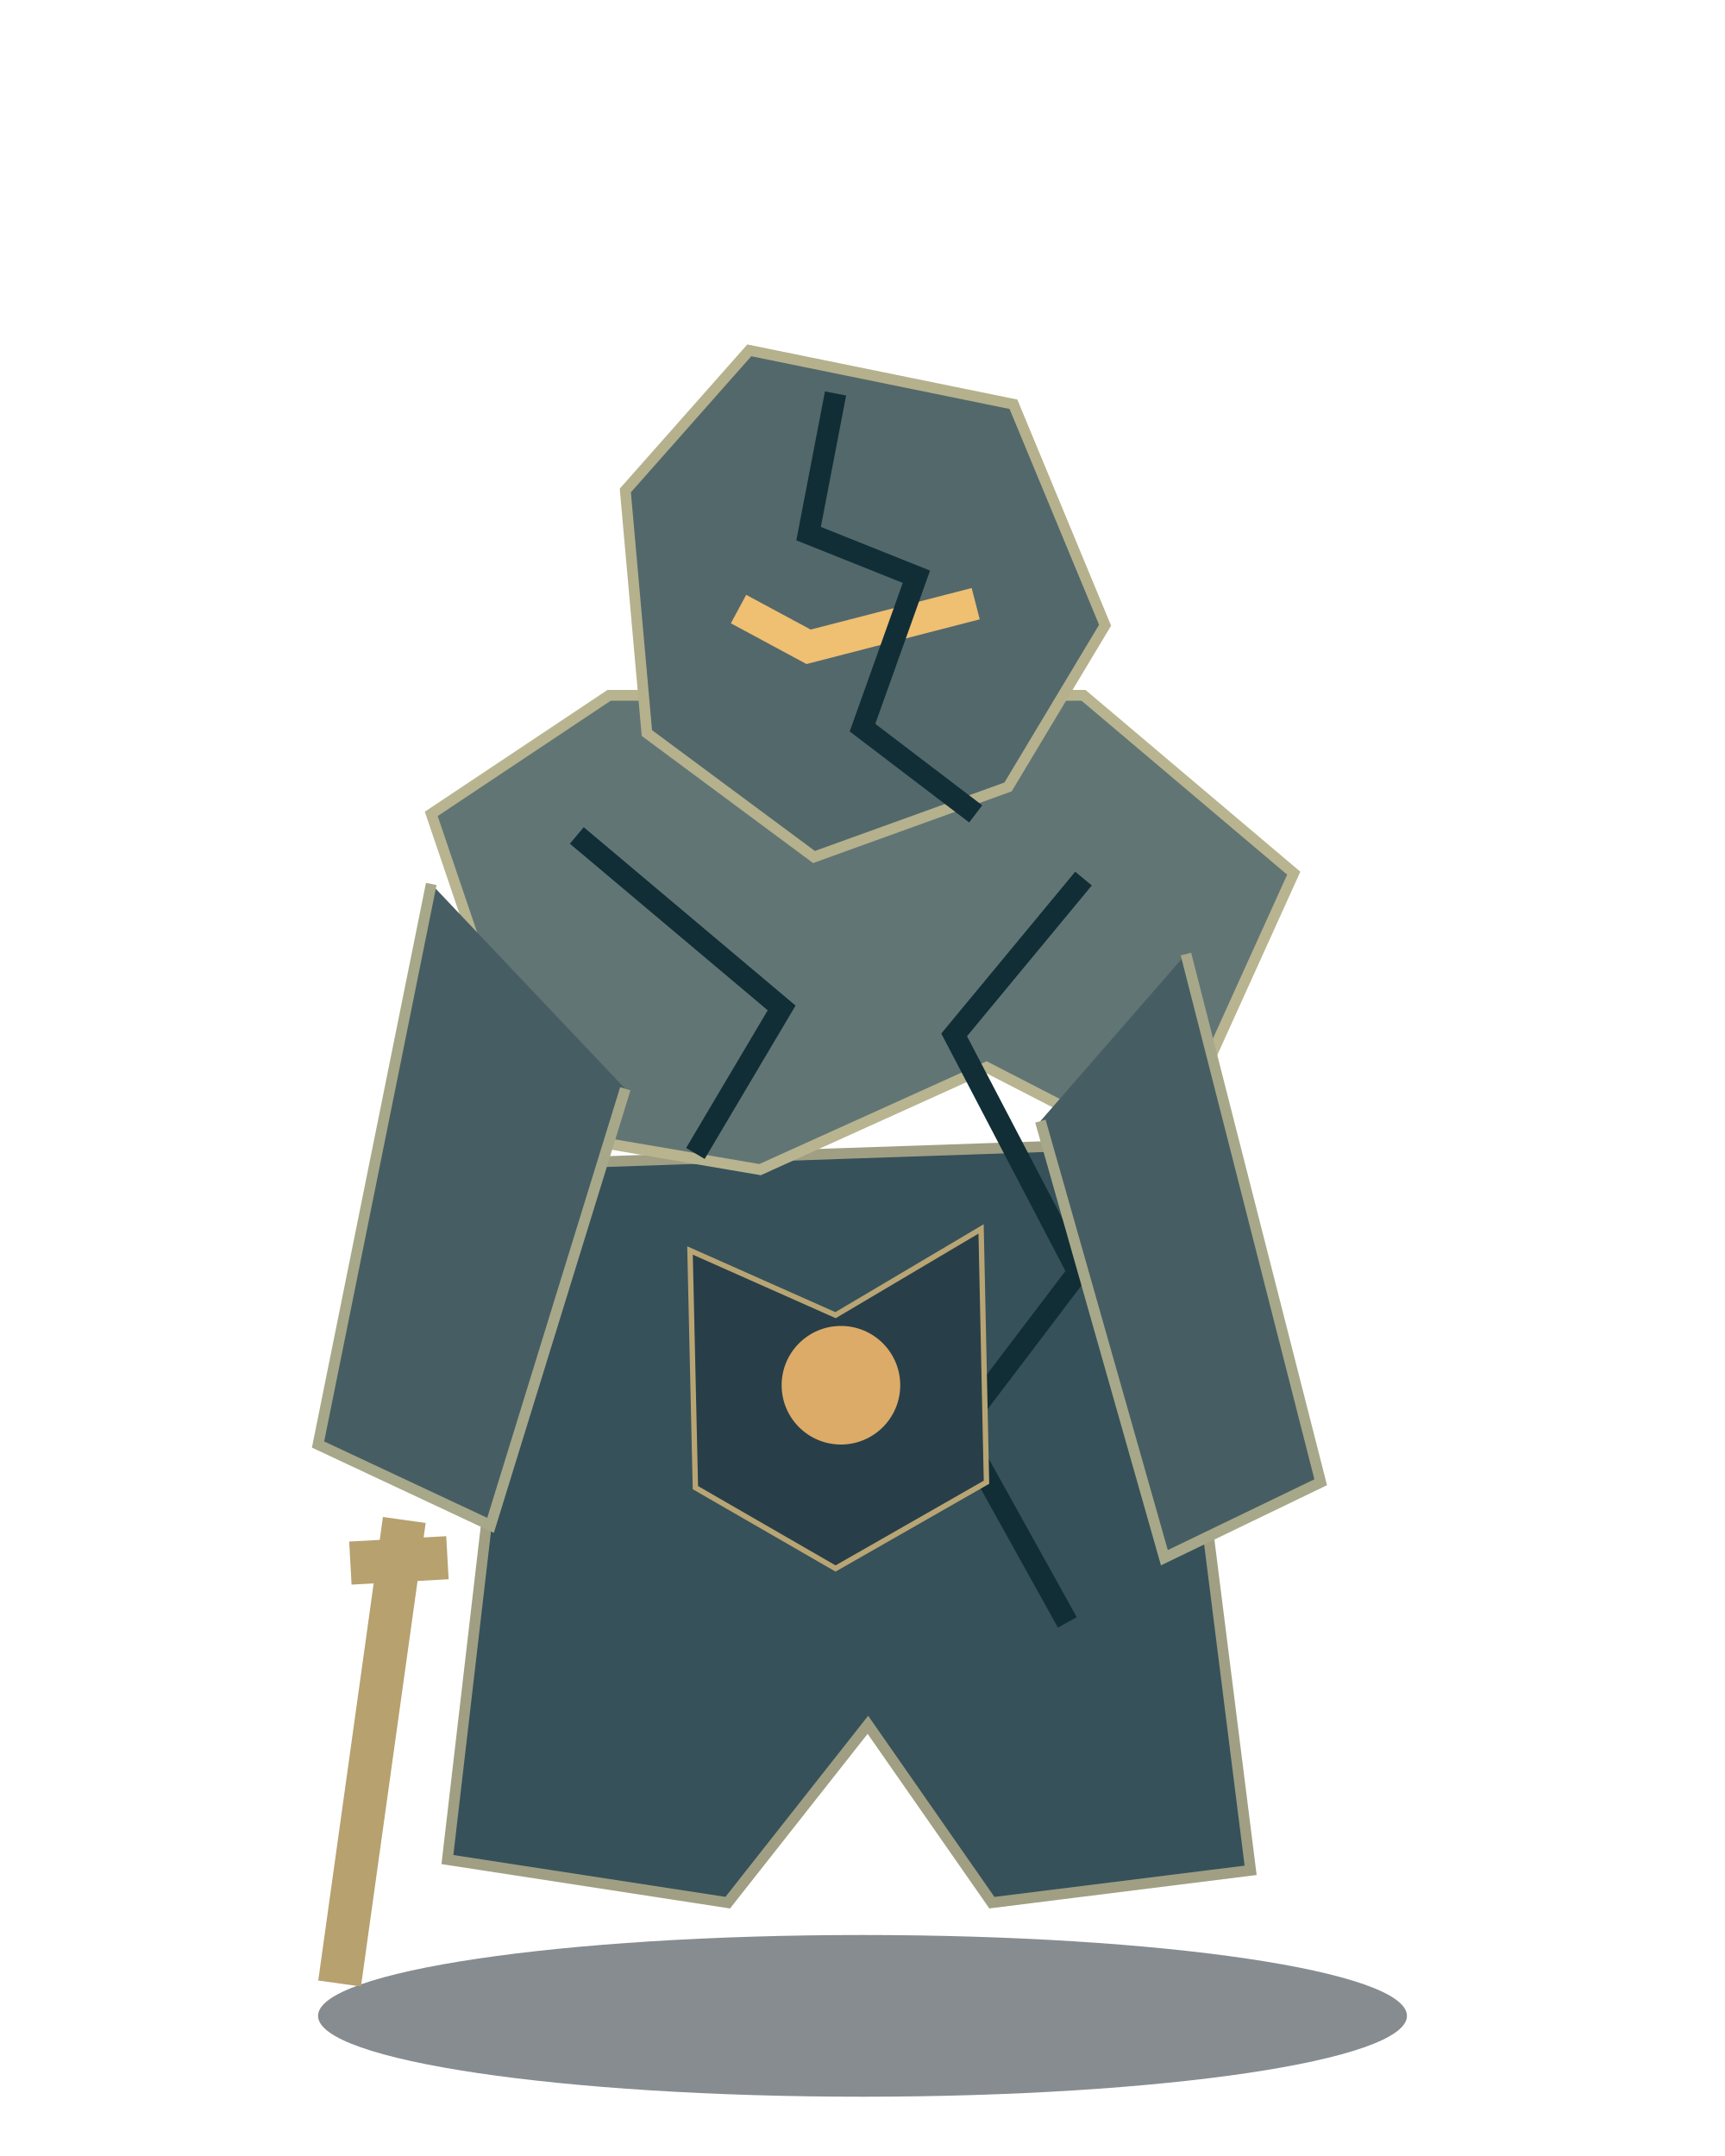
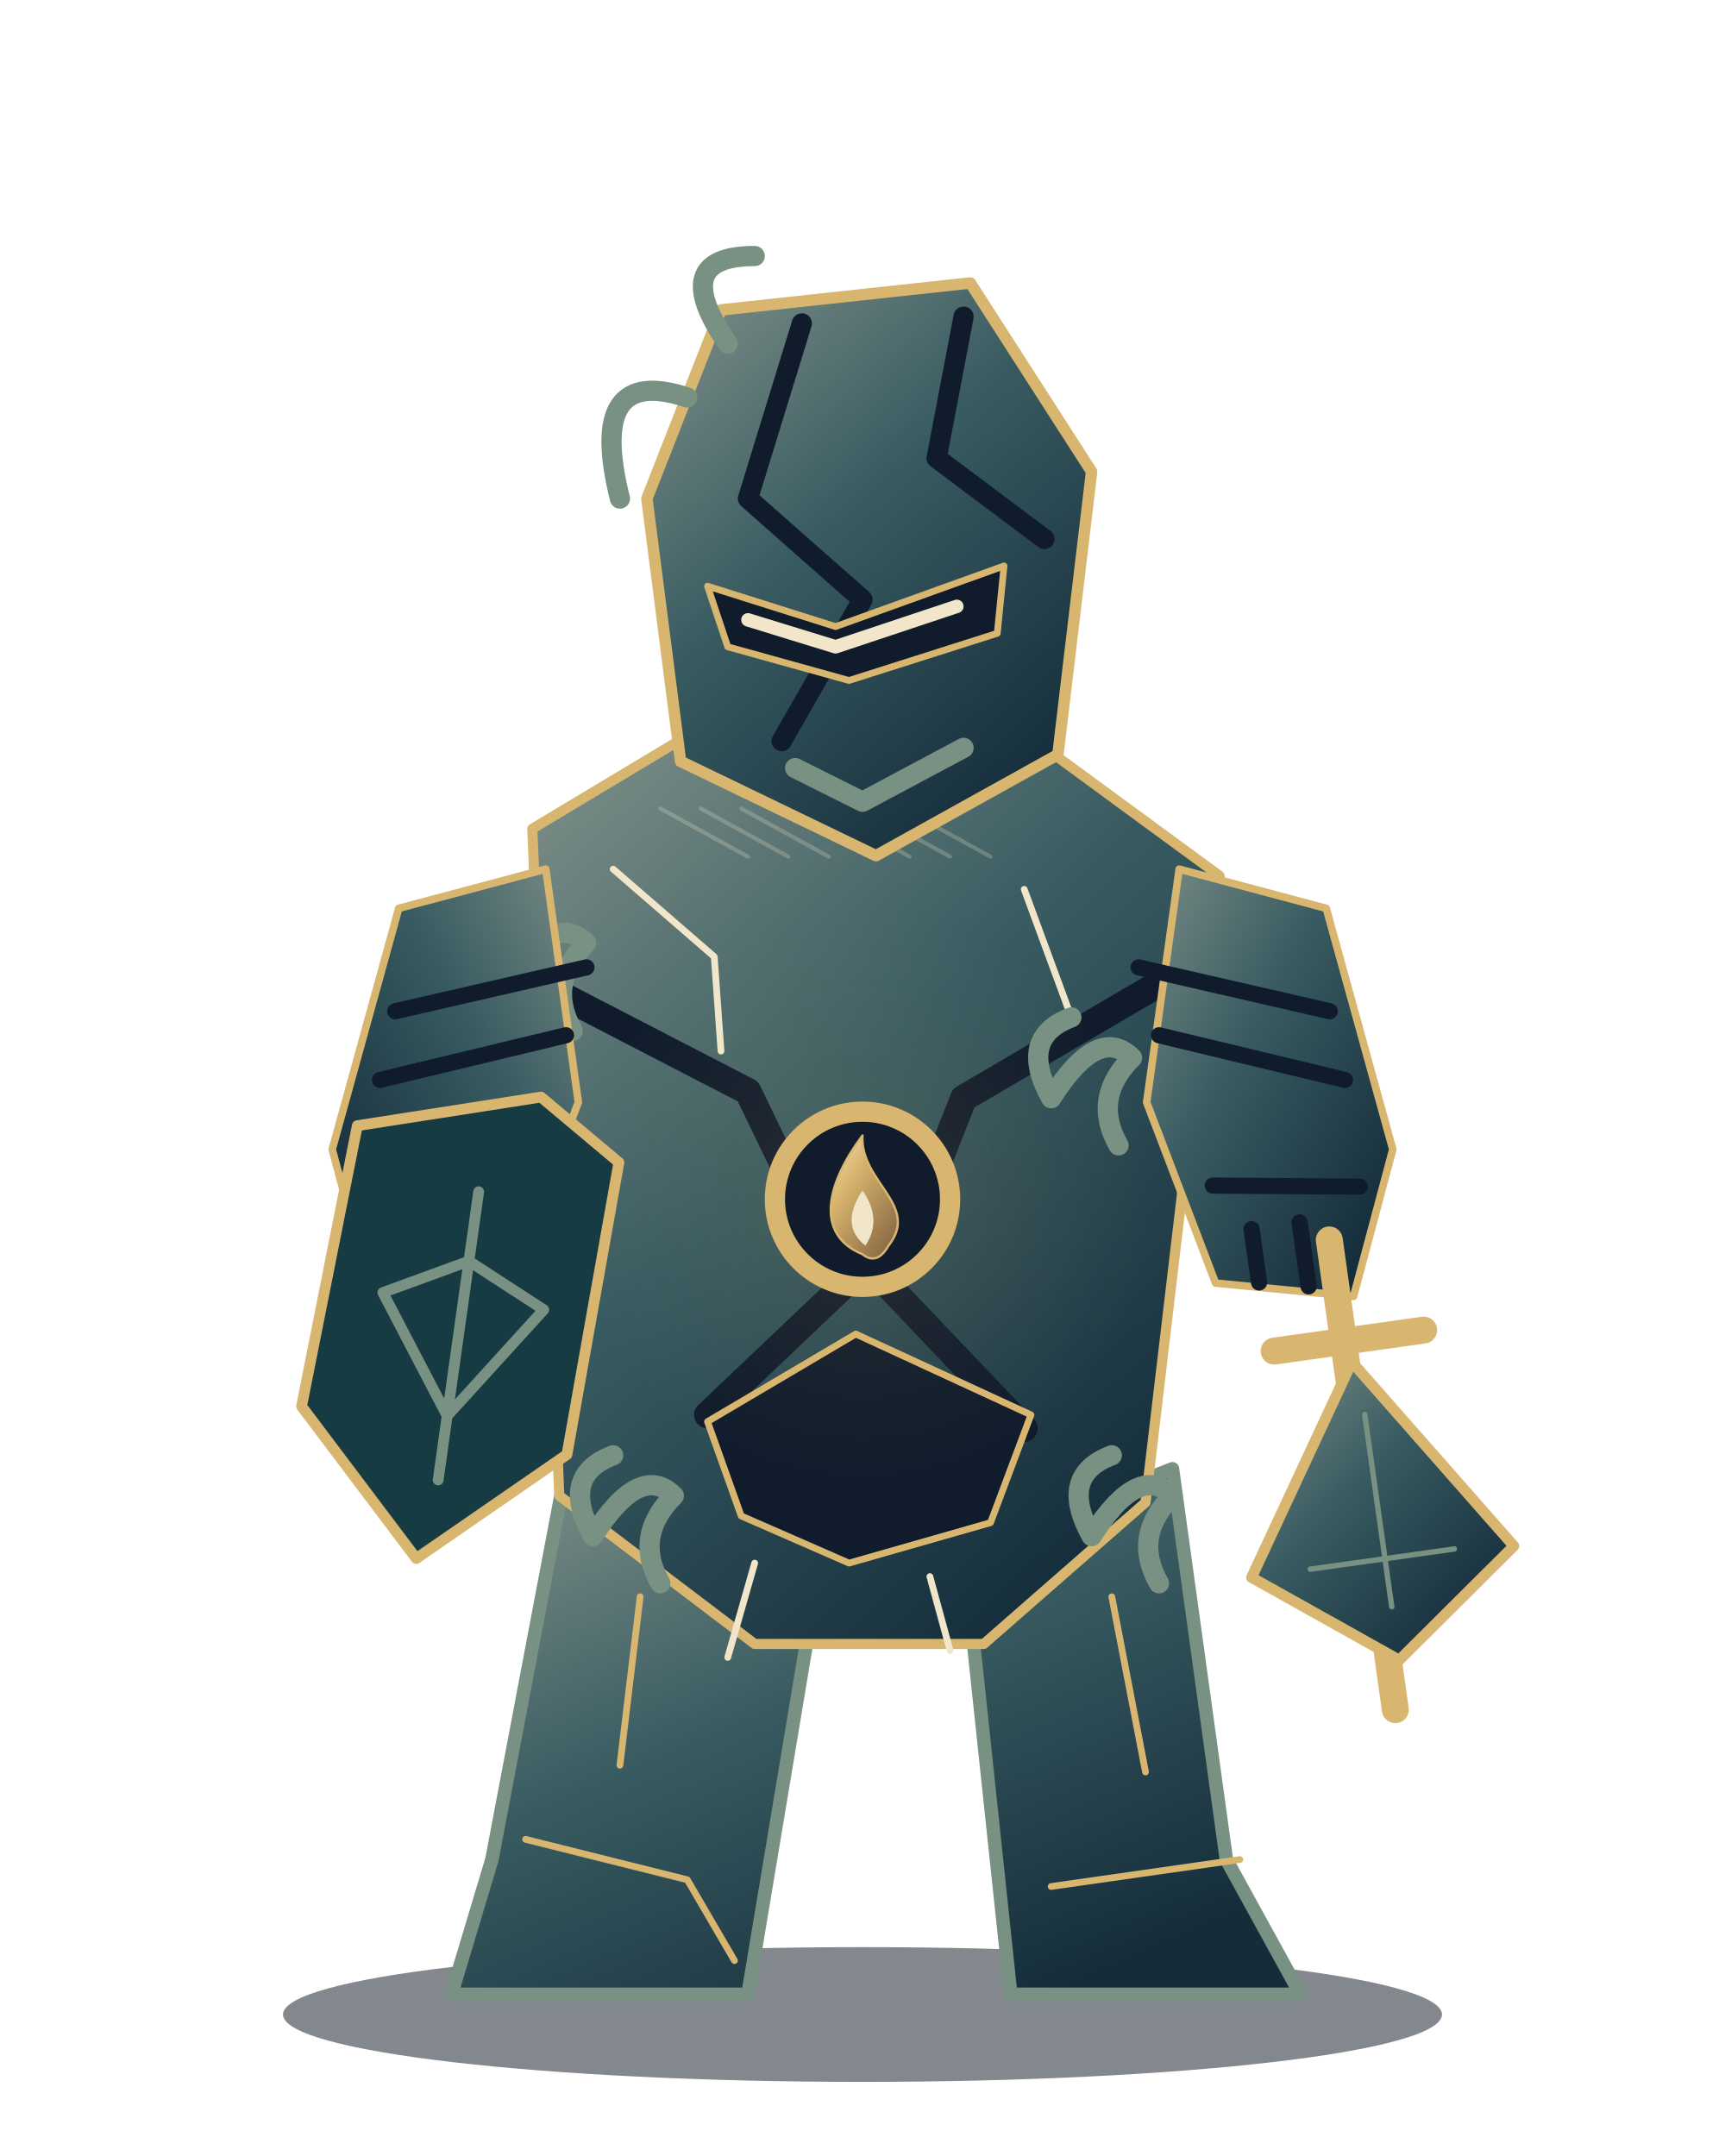
<svg xmlns="http://www.w3.org/2000/svg" width="320" height="400" viewBox="0 0 320 400">
  <defs>
+     <linearGradient id="night" x2="0" y2="1">
+       <stop stop-color="#101c2c" />
+       <stop offset=".7" stop-color="#173b42" />
+       <stop offset="1" stop-color="#385557" />
+     </linearGradient>
+     <linearGradient id="cape" x2=".8" y2="1">
+       <stop stop-color="#e39470" />
+       <stop offset=".42" stop-color="#b65d50" />
+       <stop offset="1" stop-color="#592e3d" />
+     </linearGradient>
+     <linearGradient id="stone" x2=".7" y2="1">
+       <stop stop-color="#82928a" />
+       <stop offset=".48" stop-color="#385b61" />
+       <stop offset="1" stop-color="#152d3b" />
+     </linearGradient>
+     <linearGradient id="gold" x2=".8" y2="1">
+       <stop stop-color="#f2e6ca" />
+       <stop offset=".35" stop-color="#d9b66f" />
+       <stop offset="1" stop-color="#886943" />
+     </linearGradient>
+     <linearGradient id="ghost" x2="0" y2="1">
+       <stop stop-color="#f2e6ca" />
+       <stop offset=".28" stop-color="#92bbad" />
+       <stop offset="1" stop-color="#173b42" stop-opacity=".08" />
+     </linearGradient>
    <radialGradient id="glow">
-       <stop stop-color="#edbd6a" stop-opacity=".42" />
-       <stop offset="1" stop-color="#edbd6a" stop-opacity="0" />
+       <stop stop-color="#f2d59a" stop-opacity=".65" />
+       <stop offset=".35" stop-color="#dcaa63" stop-opacity=".19" />
+       <stop offset="1" stop-color="#d9b66f" stop-opacity="0" />
    </radialGradient>
-     <linearGradient id="cloth" x2=".85" y2="1">
-       <stop stop-color="#497575" />
-       <stop offset="1" stop-color="#132e36" />
-     </linearGradient>
  </defs>
-   <ellipse cx="160" cy="374" rx="101" ry="15" fill="#030e15" opacity=".48" />
-   <path d="M98 216L83 345L135 353L161 320L184 353L232 347L215 212Z" fill="#36515a" stroke="#a09f83" stroke-width="2" />
-   <path d="M100 210L80 151L113 129L201 129L240 162L216 215L183 198L141 217Z" fill="#627575" stroke="#b8b490" stroke-width="2" />
-   <path d="M120 136L116 91L139 65L188 75L205 116L187 146L151 159Z" fill="#53686b" stroke="#b5b18d" stroke-width="2" />
-   <path d="M137 113L150 120L181 112" stroke="#efbf72" stroke-width="6" fill="none" />
-   <path d="M155 73L150 99L170 107L160 135L181 151M107 155L145 187L129 214M201 163L177 192L200 236L178 265L198 301" stroke="#112e36" fill="none" stroke-width="4" />
-   <path d="M80 164L59 268L91 283L116 202M220 177L245 275L216 289L193 208" fill="#465e63" stroke="#a7a889" stroke-width="2" />
-   <path d="M75 282L63 368M65 290L83 289" stroke="#b6a16f" stroke-width="8" />
-   <path d="M128 232L155 244L182 228L183 275L155 291L129 276Z" fill="#283f49" stroke="#b9a574" />
-   <circle cx="156" cy="257" r="11" fill="#dcab68" />
+   <g transform="scale(1.25)">
+     <ellipse cx="128" cy="299" rx="86" ry="10" fill="#08121e" opacity=".5" />
+     <g transform="" opacity="1.00">
+       <g transform="translate(0 0.0) scale(1 1.00)">
+         <path d="M84 218L73.0 276L67.0 296H111L122 230M143 230L150 296H193L182 276L174 218Z" fill="url(#stone)" stroke="#789182" stroke-width="2" stroke-linejoin="round" stroke-linecap="round" />
+         <path d="M78 273L102 279L109 291M156 280L184 276M95 237L92 262M165 237L170 263" fill="none" stroke="#d9b66f" stroke-width="1" stroke-linejoin="round" stroke-linecap="round" />
+         <g transform="translate(0 0.0) rotate(0.0 128 220)">
+           <path d="M79 123L104 108H151L181 130L170 223L146 244H112L83 222Z" fill="url(#stone)" stroke="#d9b66f" stroke-width="1.5" stroke-linejoin="round" stroke-linecap="round" />
+           <path d="M82 147L111 162L125 191L105 210M172 146L143 163L132 191L152 212" fill="none" stroke="#101c2c" stroke-width="4" stroke-linejoin="round" stroke-linecap="round" />
+           <path d="M105 211L127 198L153 210L147 226L126 232L110 225Z" fill="#101c2c" stroke="#d9b66f" stroke-width="1" stroke-linejoin="round" stroke-linecap="round" />
+           <circle cx="128" cy="178" r="43" fill="url(#glow)" stroke="none" stroke-width="1" opacity="0.4" />
+           <circle cx="128" cy="178" r="13" fill="#101c2c" stroke="#d9b66f" stroke-width="3" />
+           <g transform="translate(128 181) scale(0.43)">
+             <path d="M0 12C-17 5-12-13 0.0-29C-1-13 20-5 9 9Q5 16 0 12Z" fill="url(#gold)" stroke="#d9b66f" stroke-width="0.8" stroke-linejoin="round" stroke-linecap="round" />
+             <path d="M1 9Q-8 2 0-10Q7 0 1 9" fill="#f2e6ca" stroke="none" stroke-width="1" stroke-linejoin="round" stroke-linecap="round" />
+           </g>
+           <path d="M91 129L106 142L107 156M152 132L159 151M112 232L108 246M138 234L141 245" fill="none" stroke="#f2e6ca" stroke-width="1" stroke-linejoin="round" stroke-linecap="round" />
+           <path d="M98 120l13 7.15" fill="none" stroke="#f2e6ca" stroke-width="0.6" stroke-linejoin="round" stroke-linecap="round" opacity=".24" />
+           <path d="M104 120l13 7.15" fill="none" stroke="#f2e6ca" stroke-width="0.6" stroke-linejoin="round" stroke-linecap="round" opacity=".24" />
+           <path d="M110 120l13 7.15" fill="none" stroke="#f2e6ca" stroke-width="0.6" stroke-linejoin="round" stroke-linecap="round" opacity=".24" />
+           <path d="M116 120l13 7.15" fill="none" stroke="#f2e6ca" stroke-width="0.6" stroke-linejoin="round" stroke-linecap="round" opacity=".24" />
+           <path d="M122 120l13 7.15" fill="none" stroke="#f2e6ca" stroke-width="0.6" stroke-linejoin="round" stroke-linecap="round" opacity=".24" />
+           <path d="M128 120l13 7.15" fill="none" stroke="#f2e6ca" stroke-width="0.6" stroke-linejoin="round" stroke-linecap="round" opacity=".24" />
+           <path d="M134 120l13 7.15" fill="none" stroke="#f2e6ca" stroke-width="0.6" stroke-linejoin="round" stroke-linecap="round" opacity=".24" />
+           <path d="M78 134q-8 3-3 12q7-11 12-6q-6 6-2 13" fill="none" stroke="#789182" stroke-width="3" stroke-linejoin="round" stroke-linecap="round" />
+           <path d="M91 216q-8 3-3 12q7-11 12-6q-6 6-2 13" fill="none" stroke="#789182" stroke-width="3" stroke-linejoin="round" stroke-linecap="round" />
+           <path d="M159 151q-8 3-3 12q7-11 12-6q-6 6-2 13" fill="none" stroke="#789182" stroke-width="3" stroke-linejoin="round" stroke-linecap="round" />
+           <path d="M165 216q-8 3-3 12q7-11 12-6q-6 6-2 13" fill="none" stroke="#789182" stroke-width="3" stroke-linejoin="round" stroke-linecap="round" />
+         </g>
+         <g transform="translate(81 129.0) rotate(8.0) scale(-0.8 .8)">
+           <path d="M0 0L26 11L32 57L21 83L-4 77L-12 42Z" fill="url(#stone)" stroke="#d9b66f" stroke-width="1.4" stroke-linejoin="round" stroke-linecap="round" />
+           <path d="M-10 17L24 30M-8 30L25 43M-2 59L25 63M4 68V78M13 68V80" fill="none" stroke="#101c2c" stroke-width="3" stroke-linejoin="round" stroke-linecap="round" />
+           <path d="M-5 42L-21 52L-19 107L6 130L31 105L28 52Z" fill="#173b42" stroke="#d9b66f" stroke-width="2" stroke-linejoin="round" stroke-linecap="round" />
+           <path d="M4 61V115M-11 81L4 74L19 82L4 103Z" fill="none" stroke="#789182" stroke-width="2" stroke-linejoin="round" stroke-linecap="round" />
+         </g>
+         <g transform="translate(175 129.0) rotate(-8.0) scale(0.8 .8)">
+           <path d="M0 0L26 11L32 57L21 83L-4 77L-12 42Z" fill="url(#stone)" stroke="#d9b66f" stroke-width="1.4" stroke-linejoin="round" stroke-linecap="round" />
+           <path d="M-10 17L24 30M-8 30L25 43M-2 59L25 63M4 68V78M13 68V80" fill="none" stroke="#101c2c" stroke-width="3" stroke-linejoin="round" stroke-linecap="round" />
+           <path d="M18 72V160M5 91H33" fill="none" stroke="#d9b66f" stroke-width="5" stroke-linejoin="round" stroke-linecap="round" />
+           <path d="M19 95L44 133L20 151L-5 132Z" fill="url(#stone)" stroke="#d9b66f" stroke-width="2" stroke-linejoin="round" stroke-linecap="round" />
+           <path d="M20 105V141M6 132H33" fill="none" stroke="#789182" stroke-width="1" stroke-linejoin="round" stroke-linecap="round" />
+         </g>
+         <g transform="translate(0.0 0.0) rotate(0.0 127 105)">
+           <path d="M96 74L107 46L144 42L162 70L157 112L130 127L101 113Z" fill="url(#stone)" stroke="#d9b66f" stroke-width="1.7" stroke-linejoin="round" stroke-linecap="round" />
+           <path d="M119 48L111 74L128 89L116 110M143 47L139 68L155 80" fill="none" stroke="#101c2c" stroke-width="3" stroke-linejoin="round" stroke-linecap="round" />
+           <path d="M105 87L124 93L149 84L148 94L126 101L108 96Z" fill="#101c2c" stroke="#d9b66f" stroke-width="1" stroke-linejoin="round" stroke-linecap="round" />
+           <path d="M111 92L124 96L142 90" fill="none" stroke="#f2e6ca" stroke-width="2" stroke-linejoin="round" stroke-linecap="round" />
+           <path d="M118 114L128 119L143 111M102 59Q87 54 92 74M108 51Q99 38 112 38" fill="none" stroke="#789182" stroke-width="3" stroke-linejoin="round" stroke-linecap="round" />
+         </g>
+       </g>
+     </g>
+   </g>
</svg>
